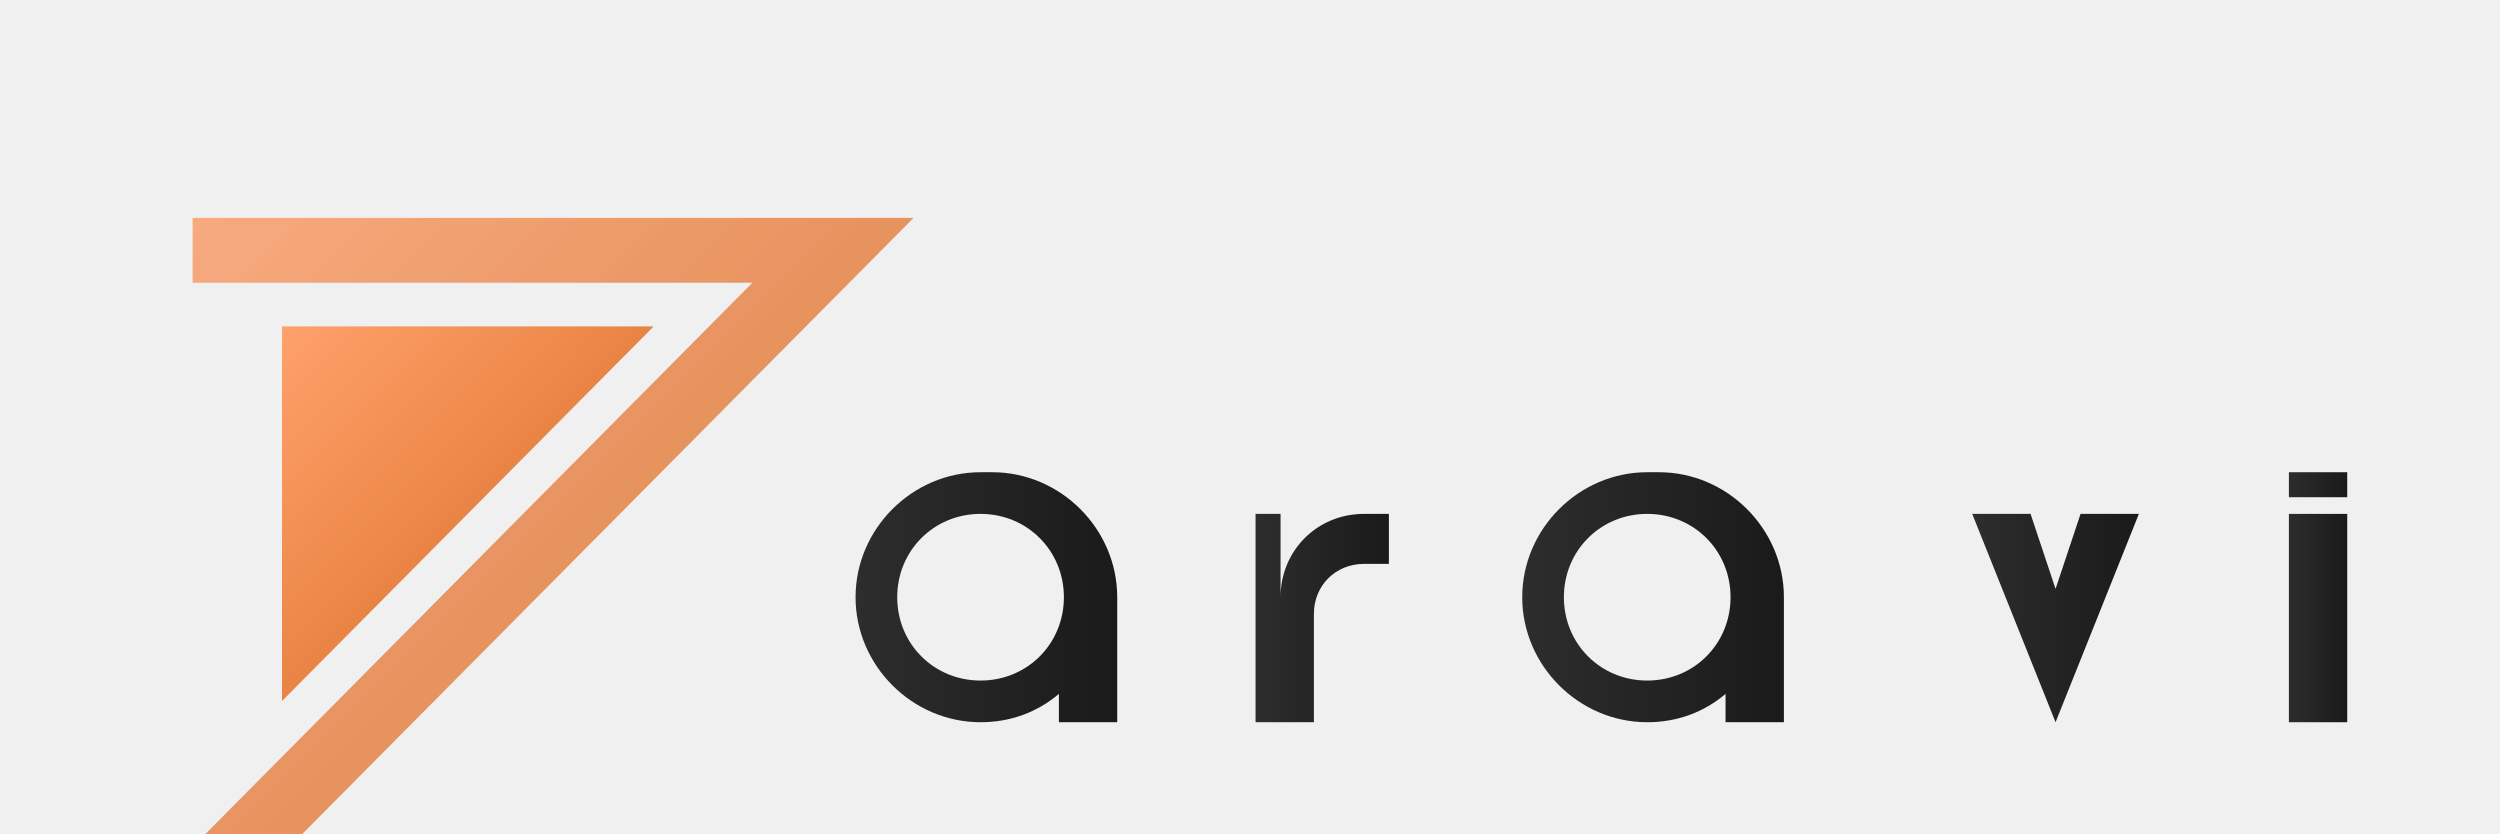
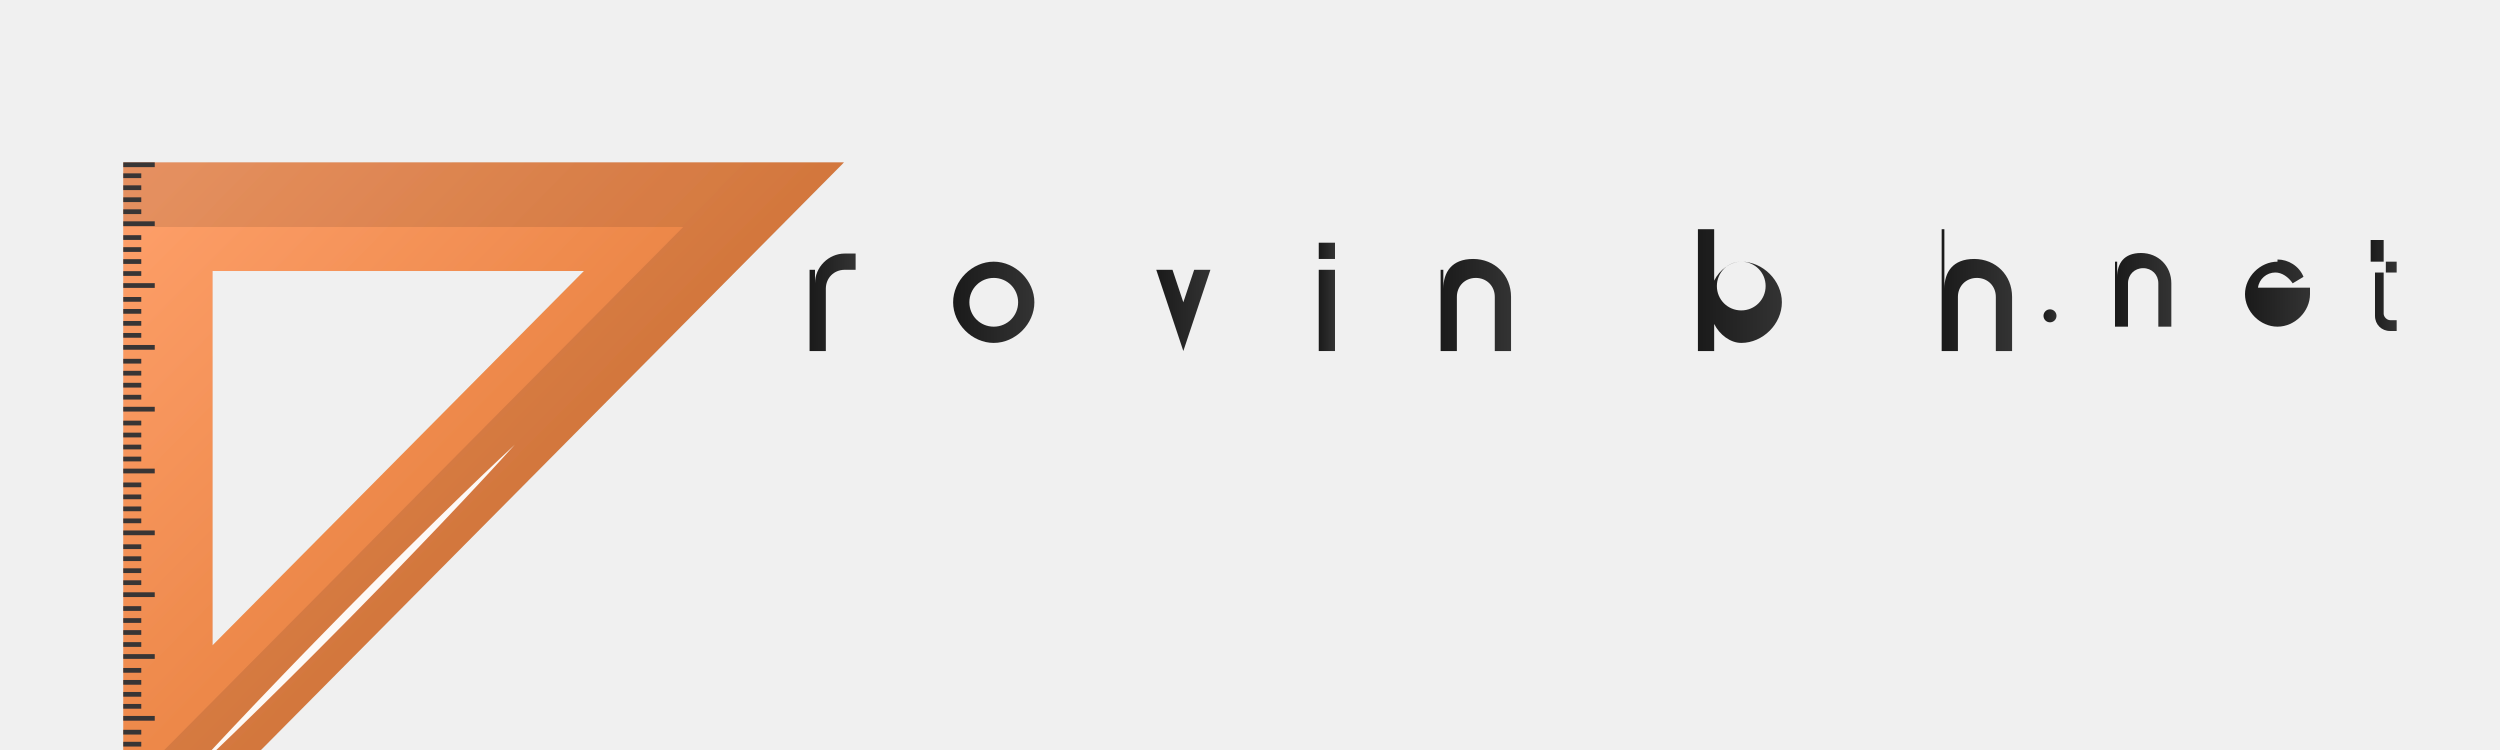
- <svg xmlns="http://www.w3.org/2000/svg" viewBox="0 0 450 150" width="450" height="150" role="img" aria-label="Aravindh.net Logo">
+ <svg xmlns="http://www.w3.org/2000/svg" viewBox="0 0 600 180" width="600" height="180" role="img" aria-label="Aravindh Logo">
  <defs>
-     <linearGradient id="brand-gradient" x1="0%" y1="0%" x2="100%" y2="100%">
+     <linearGradient id="metal-gradient" x1="0%" y1="0%" x2="100%" y2="100%">
      <stop offset="0%" style="stop-color:#ffa16c;stop-opacity:1" />
      <stop offset="100%" style="stop-color:#d4661b;stop-opacity:1" />
    </linearGradient>
    <linearGradient id="text-gradient" x1="0%" y1="0%" x2="100%" y2="0%">
-       <stop offset="0%" style="stop-color:#2d2d2d;stop-opacity:1" />
-       <stop offset="100%" style="stop-color:#1a1a1a;stop-opacity:1" />
+       <stop offset="0%" style="stop-color:#1a1a1a;stop-opacity:1" />
+       <stop offset="100%" style="stop-color:#333;stop-opacity:1" />
    </linearGradient>
-     <filter id="subtle-glow" x="-20%" y="-20%" width="140%" height="140%">
-       <feGaussianBlur in="SourceAlpha" stdDeviation="1.5" />
-       <feOffset dx="0" dy="1" result="offsetblur" />
+     <filter id="subtle-shadow" x="-5%" y="-5%" width="110%" height="110%">
+       <feGaussianBlur in="SourceAlpha" stdDeviation="0.8" />
+       <feOffset dx="0.5" dy="0.5" result="offsetblur" />
      <feComponentTransfer>
-         <feFuncA type="linear" slope="0.3" />
+         <feFuncA type="linear" slope="0.15" />
      </feComponentTransfer>
      <feMerge>
        <feMergeNode />
        <feMergeNode in="SourceGraphic" />
      </feMerge>
    </filter>
  </defs>
-   <g id="icon" transform="translate(20, 25) scale(0.0075)" filter="url(#subtle-glow)">
-     <path d="m 4101.44,4503.8 v 8983.6 l 487.9,-491.7 13.87,-13.9 147.09,-148.5 15.78,-15.8 55.73,-56.2 14.58,-14.8 137.05,-138 16.27,-16.3 35.63,-35.8 16.02,-16.3 90.65,-91.4 15.78,-16 130.59,-131.5 15.78,-16 73.91,-74.4 16.02,-16.1 187.27,-188.9 14.59,-14.6 161.92,-163.3 16.5,-16.5 26.07,-26.4 15.55,-15.5 98.29,-99 14.59,-14.8 305.9,-308.3 16.26,-16.5 52.14,-52.4 17.7,-17.7 367.12,-370.2 14.11,-14.2 98.3,-99.2 14.59,-14.6 94.95,-95.9 14.59,-14.6 81.79,-82.3 15.79,-16 245.15,-247 16.26,-16.6 389.13,-392.2 19.37,-19.4 39.94,-40.1 483.12,-487 16.03,-16.3 290.34,-292.5 16.03,-16.2 182.49,-183.9 23.44,-23.7 225.29,-227 15.07,-15.3 132.26,-133.2 15.3,-15.6 41.38,-41.6 14.35,-14.3 145.18,-146.4 14.35,-14.6 44.72,-44.9 21.76,-21.8 220.04,-222 21.76,-22 86.82,-87.3 21.76,-22 504.65,-508.7 36.4,-36.6 260.4,-262.6 21.5,-21.5 138,-139.2 20.8,-21 146.4,-147.6 21.8,-22 741.4,-747.2 43.8,-44 507.2,-511.3 19.4,-19.6 85.4,-85.9 19.4,-19.6 127.2,-128.2 19.4,-19.6 134.4,-135.4 28.2,-28.4 385.6,-388.7 z" fill="url(#brand-gradient)" />
-     <path d="m 18506.4,2651.4 -54.8,55.2 -260.8,262.7 -37.6,38.1 -246.9,248.7 -37.6,38.1 -165.6,166.6 -37.6,38 -984.4,992.3 -84.9,85.4 -1438.7,1449.8 -42.2,42.7 -284.1,286.3 -40.3,40.9 -267.8,270.1 -41.8,41.8 -505.4,509.5 -70.5,71 -979.3,987.2 -42.2,42.7 -168.5,169.4 -42.2,42.7 -427,430.6 -42.2,42.3 -86.8,87.2 -27.8,28.3 -281.7,284 -27.9,27.9 -80.3,80.7 -29.7,30.2 -256.6,258.5 -29.2,29.7 -437.2,440.4 -45.5,46 -354.1,356.9 -31.1,31.5 -563.41,567.6 -31.09,31.6 -937.47,944.9 -77.5,77.9 -37.59,37.6 -755.08,761.1 -31.56,32.1 -475.7,479.4 -30.63,31.1 -158.72,159.6 -28.31,28.3 -184.24,186.1 -28.31,28.3 -190.74,192.6 -27.39,27.4 -712.38,718.4 -34.34,34.4 -101.18,101.6 -31.55,32 -593.58,598.2 -28.31,28.8 -190.74,192.1 -30.17,30.2 -50.59,51.1 -32.02,32 -314.19,317 -28.31,28.3 -363.38,366.6 -31.1,31.1 -143.4,144.3 -30.63,31.1 -253.4,255.3 -30.63,31.1 -175.89,177.3 -31.1,31.5 -69.14,69.6 -31.56,31.6 -265.93,267.8 -28.31,28.8 -108.13,109 -30.63,30.6 -285.42,288.2 -26.92,27 -946.75,954.1 v -2337.3 l 125.64,-126.6 27.17,-27.6 127.17,-127.9 27.56,-27.6 322.24,-325.1 25.11,-25.1 278.62,-281.1 28.39,-28.4 44.86,-45.3 26.75,-26.7 169.14,-170.4 25.11,-25.5 526.36,-530.5 27.99,-28.4 89.72,-90.1 30.45,-30.5 631.72,-637.1 24.28,-24.3 169.15,-170.7 25.1,-25.1 163.38,-165.1 25.11,-25.1 140.74,-141.6 27.17,-27.5 421.83,-425.1 27.99,-28.4 669.58,-675 33.33,-33.3 68.73,-69.2 831.32,-837.9 27.57,-27.9 499.62,-503.4 27.57,-27.9 314.01,-316.5 40.33,-40.8 387.68,-390.5 25.92,-26.4 227.59,-229.2 26.34,-26.7 71.19,-71.7 24.69,-24.6 249.81,-251.9 24.7,-25.1 76.95,-77.4 37.46,-37.4 378.62,-382 37.45,-37.8 149.38,-150.2 37.46,-37.9 868.37,-875.3 62.5,-63 448.2,-451.9 37.1,-37 237.4,-239.5 35.8,-36.3 251.9,-253.9 37.4,-37.8 1275.8,-1285.7 75.3,-75.7 872.9,-879.9 33.4,-33.8 146.9,-147.7 33.3,-33.8 219,-220.5 33.3,-33.8 231.3,-232.9 48.5,-49 663.4,-668.8 H 1958.68 V 1897.3 H 19254.5 l -748.1,754.1" fill="url(#brand-gradient)" opacity="0.8" />
+   <g id="speed-square-A" transform="translate(10, 20) scale(0.01)" filter="url(#subtle-shadow)">
+     <path d="m 4101.44,4503.8 v 8983.6 l 487.9,-491.7 13.87,-13.9 147.09,-148.5 15.78,-15.8 55.73,-56.2 14.58,-14.8 137.05,-138 16.27,-16.3 35.63,-35.8 16.02,-16.3 90.65,-91.4 15.78,-16 130.59,-131.5 15.78,-16 73.91,-74.4 16.02,-16.1 187.27,-188.9 14.59,-14.6 161.92,-163.3 16.5,-16.5 26.07,-26.4 15.55,-15.5 98.29,-99 14.59,-14.8 305.9,-308.3 16.26,-16.5 52.14,-52.4 17.7,-17.7 367.12,-370.2 14.11,-14.2 98.3,-99.2 14.59,-14.6 94.95,-95.9 14.59,-14.6 81.79,-82.3 15.79,-16 245.15,-247 16.26,-16.6 389.13,-392.2 19.37,-19.4 39.94,-40.1 483.12,-487 16.03,-16.3 290.34,-292.5 16.03,-16.2 182.49,-183.9 23.44,-23.7 225.29,-227 15.07,-15.3 132.26,-133.2 15.3,-15.6 41.38,-41.6 14.35,-14.3 145.18,-146.4 14.35,-14.6 44.72,-44.9 21.76,-21.8 220.04,-222 21.76,-22 86.82,-87.3 21.76,-22 504.65,-508.7 36.4,-36.6 260.4,-262.6 21.5,-21.5 138,-139.2 20.8,-21 146.4,-147.6 21.8,-22 741.4,-747.2 43.8,-44 507.2,-511.3 19.4,-19.6 85.4,-85.9 19.4,-19.6 127.2,-128.2 19.4,-19.6 134.4,-135.4 28.2,-28.4 385.6,-388.7 z m 14404.96,-1852.4 -54.8,55.2 -260.8,262.7 -37.6,38.1 -246.9,248.7 -37.6,38.1 -165.6,166.6 -37.6,38 -984.4,992.3 -84.9,85.4 -1438.7,1449.8 -42.2,42.7 -284.1,286.3 -40.3,40.9 -267.8,270.1 -41.8,41.8 -505.4,509.5 -70.5,71 -979.3,987.2 -42.2,42.7 -168.5,169.4 -42.2,42.7 -427,430.6 -42.2,42.3 -86.8,87.2 -27.8,28.3 -281.7,284 -27.9,27.9 -80.3,80.7 -29.7,30.2 -256.6,258.5 -29.2,29.7 -437.2,440.4 -45.5,46 -354.1,356.9 -31.1,31.5 -563.41,567.6 -31.09,31.6 -937.47,944.9 -77.5,77.9 -37.59,37.6 -755.08,761.1 -31.56,32.1 -475.7,479.4 -30.63,31.1 -158.72,159.6 -28.31,28.3 -184.24,186.1 -28.31,28.3 -190.74,192.6 -27.39,27.4 -712.38,718.4 -34.34,34.4 -101.18,101.6 -31.55,32 -593.58,598.2 -28.31,28.8 -190.74,192.1 -30.17,30.2 -50.59,51.1 -32.02,32 -314.19,317 -28.31,28.3 -363.38,366.6 -31.1,31.1 -143.4,144.3 -30.63,31.1 -253.4,255.3 -30.63,31.1 -175.89,177.3 -31.1,31.5 -69.14,69.6 -31.56,31.6 -265.93,267.8 -28.31,28.8 -108.13,109 -30.63,30.6 -285.42,288.2 -26.92,27 -946.75,954.1 V 1897.3 H 19254.5 l -748.1,754.1" fill="url(#metal-gradient)" />
+     <path d="m 18506.4,2651.4 -54.8,55.2 -260.8,262.7 -37.6,38.1 -246.9,248.7 -37.6,38.1 -165.6,166.6 -37.6,38 -984.4,992.3 -84.9,85.4 -1438.7,1449.8 -42.2,42.7 -284.1,286.3 -40.3,40.9 -267.8,270.1 -41.8,41.8 -505.4,509.5 -70.5,71 -979.3,987.2 -42.2,42.7 -168.5,169.4 -42.2,42.7 -427,430.6 -42.2,42.3 -86.8,87.2 -27.8,28.3 -281.7,284 -27.9,27.9 -80.3,80.7 -29.7,30.2 -256.6,258.5 -29.2,29.7 -437.2,440.4 -45.5,46 -354.1,356.9 -31.1,31.5 -563.41,567.6 -31.09,31.6 -937.47,944.9 -77.5,77.9 -37.59,37.6 -755.08,761.1 -31.56,32.1 -475.7,479.4 -30.63,31.1 -158.72,159.6 -28.31,28.3 -184.24,186.1 -28.31,28.3 -190.74,192.6 -27.39,27.4 -712.38,718.4 -34.34,34.4 -101.18,101.6 -31.55,32 -593.58,598.2 -28.31,28.8 -190.74,192.1 -30.17,30.2 -50.59,51.1 -32.02,32 -314.19,317 -28.31,28.3 -363.38,366.6 -31.1,31.1 -143.4,144.3 -30.63,31.1 -253.4,255.3 -30.63,31.1 -175.89,177.3 -31.1,31.5 -69.14,69.6 -31.56,31.6 -265.93,267.8 -28.31,28.8 -108.13,109 -30.63,30.6 -285.42,288.2 -26.92,27 -946.75,954.1 v -2337.3 l 125.64,-126.6 27.17,-27.6 127.17,-127.9 27.56,-27.6 322.24,-325.1 25.11,-25.1 278.62,-281.1 28.39,-28.4 44.86,-45.3 26.75,-26.7 169.14,-170.4 25.11,-25.5 526.36,-530.5 27.99,-28.4 89.72,-90.1 30.45,-30.5 631.72,-637.1 24.28,-24.3 169.15,-170.7 25.1,-25.1 163.38,-165.1 25.11,-25.1 140.74,-141.6 27.17,-27.5 421.83,-425.1 27.99,-28.4 669.58,-675 33.33,-33.3 68.73,-69.2 831.32,-837.9 27.57,-27.9 499.62,-503.4 27.57,-27.9 314.01,-316.5 40.33,-40.8 387.68,-390.5 25.92,-26.4 227.59,-229.2 26.34,-26.7 71.19,-71.7 24.69,-24.6 249.81,-251.9 24.7,-25.1 76.95,-77.4 37.46,-37.4 378.62,-382 37.45,-37.8 149.38,-150.2 37.46,-37.9 868.37,-875.3 62.5,-63 448.2,-451.9 37.1,-37 237.4,-239.5 35.8,-36.3 251.9,-253.9 37.4,-37.8 1275.8,-1285.7 75.3,-75.7 872.9,-879.9 33.4,-33.8 146.9,-147.7 33.3,-33.8 219,-220.5 33.3,-33.8 231.3,-232.9 48.5,-49 663.4,-668.8 H 1958.68 V 1897.3 H 19254.5 l -748.1,754.1" fill="#000" opacity="0.1" />
+     <path d="m 2390.38,2160.3 h -431.7 v 114 h 431.7 v -114" fill="#393536" />
+     <path d="m 2390.38,2448.1 h -431.7 v 114 h 431.7 v -114" fill="#393536" />
+     <path d="m 2390.38,2735.9 h -431.7 v 114 h 431.7 v -114" fill="#393536" />
+     <path d="m 2390.38,3023.8 h -431.7 v 113.9 h 431.7 v -113.9" fill="#393536" />
+     <path d="m 2714.1,3311.6 h -755.42 v 114 h 755.42 v -114" fill="#393536" />
+     <path d="m 2714.1,1897.3 h -755.42 v 113.9 h 755.42 v -113.9" fill="#393536" />
+     <path d="m 2390.38,3644.2 h -431.7 v 114 h 431.7 v -114" fill="#393536" />
+     <path d="m 2390.38,3932 h -431.7 v 114 h 431.7 v -114" fill="#393536" />
+     <path d="m 2390.38,4219.8 h -431.7 v 114 h 431.7 v -114" fill="#393536" />
+     <path d="m 2390.38,4507.7 h -431.7 v 114 h 431.7 v -114" fill="#393536" />
+     <path d="m 2714.1,4795.5 h -755.42 v 114 h 755.42 v -114" fill="#393536" />
+     <path d="m 2390.38,5128.1 h -431.7 v 114 h 431.7 v -114" fill="#393536" />
+     <path d="m 2390.38,5415.9 h -431.7 v 114 h 431.7 v -114" fill="#393536" />
+     <path d="m 2390.38,5703.7 h -431.7 v 114 h 431.7 v -114" fill="#393536" />
+     <path d="m 2390.38,5991.6 h -431.7 v 114 h 431.7 v -114" fill="#393536" />
+     <path d="m 2714.1,6279.4 h -755.42 v 114 h 755.42 v -114" fill="#393536" />
+     <path d="m 2390.38,6612 h -431.7 v 114 h 431.7 v -114" fill="#393536" />
+     <path d="m 2390.38,6899.8 h -431.7 v 114 h 431.7 v -114" fill="#393536" />
+     <path d="m 2390.38,7187.6 h -431.7 v 114 h 431.7 v -114" fill="#393536" />
+     <path d="m 2390.38,7475.5 h -431.7 v 114 h 431.7 v -114" fill="#393536" />
+     <path d="m 2714.1,7763.3 h -755.42 v 114 h 755.42 v -114" fill="#393536" />
+     <path d="m 2390.38,8095.9 h -431.7 v 114 h 431.7 v -114" fill="#393536" />
+     <path d="m 2390.38,8383.7 h -431.7 v 114 h 431.7 v -114" fill="#393536" />
+     <path d="m 2390.38,8671.6 h -431.7 v 113.9 h 431.7 v -113.9" fill="#393536" />
+     <path d="m 2390.38,8959.4 h -431.7 v 114 h 431.7 v -114" fill="#393536" />
+     <path d="m 2714.1,9247.2 h -755.42 v 114 h 755.42 v -114" fill="#393536" />
+     <path d="m 2390.38,9579.8 h -431.7 v 114 h 431.7 v -114" fill="#393536" />
+     <path d="m 2390.38,9867.6 h -431.7 v 114 h 431.7 v -114" fill="#393536" />
+     <path d="m 2390.38,10155.4 h -431.7 v 114 h 431.7 v -114" fill="#393536" />
+     <path d="m 2390.38,10443.3 h -431.7 v 114 h 431.7 v -114" fill="#393536" />
+     <path d="m 2714.1,10731.1 h -755.42 v 114 h 755.42 v -114" fill="#393536" />
+     <path d="m 2390.38,11063.7 h -431.7 v 114 h 431.7 v -114" fill="#393536" />
+     <path d="m 2390.38,11351.5 h -431.7 v 114 h 431.7 v -114" fill="#393536" />
+     <path d="m 2390.38,11639.4 h -431.7 v 113.9 h 431.7 v -113.9" fill="#393536" />
+     <path d="m 2390.38,11927.2 h -431.7 v 114 h 431.7 v -114" fill="#393536" />
+     <path d="m 2714.1,12215 h -755.42 v 114 h 755.42 v -114" fill="#393536" />
+     <path d="m 2390.38,12547.6 h -431.7 v 114 h 431.7 v -114" fill="#393536" />
+     <path d="m 2390.38,12835.4 h -431.7 v 114 h 431.7 v -114" fill="#393536" />
+     <path d="m 2390.38,13123.3 h -431.7 v 113.9 h 431.7 v -113.9" fill="#393536" />
+     <path d="m 2390.38,13411.1 h -431.7 v 114 h 431.7 v -114" fill="#393536" />
+     <path d="m 2714.1,13698.9 h -755.42 v 114 h 755.42 v -114" fill="#393536" />
+     <path d="m 2390.38,14031.5 h -431.7 v 114 h 431.7 v -114" fill="#393536" />
+     <path d="m 2390.38,14319.3 h -431.7 v 114 h 431.7 v -114" fill="#393536" />
+     <path d="m 2390.38,14607.2 h -431.7 v 113.9 h 431.7 v -113.9" fill="#393536" />
+     <path d="m 2390.38,14895 h -431.7 v 114 h 431.7 v -114" fill="#393536" />
+     <path d="m 2714.1,15182.8 h -755.42 v 114 h 755.42 v -114" fill="#393536" />
+     <path d="m 2390.38,15515.4 h -431.7 v 114 h 431.7 v -114" fill="#393536" />
+     <path d="m 2390.38,15803.2 h -431.7 v 114 h 431.7 v -114" fill="#393536" />
+     <path d="m 2390.38,16091.1 h -431.7 v 113.9 h 431.7 v -113.9" fill="#393536" />
+     <path d="m 2390.38,16378.9 h -431.7 v 114 h 431.7 v -114" fill="#393536" />
+     <path d="m 2714.1,16666.7 h -755.42 v 114 h 755.42 v -114" fill="#393536" />
+     <path d="m 2390.38,16999.3 h -431.7 v 114 h 431.7 v -114" fill="#393536" />
+     <path d="m 2390.38,17287.1 h -431.7 v 114 h 431.7 v -114" fill="#393536" />
+     <path d="m 2390.38,17575 h -431.7 v 113.9 h 431.7 v -113.9" fill="#393536" />
+     <path d="m 2390.38,17862.8 h -431.7 v 114 h 431.7 v -114" fill="#393536" />
+     <path d="m 2714.1,18150.6 h -755.42 v 114 h 755.42 v -114" fill="#393536" />
+     <path d="m 3365.33,16780.7 c 0,0 129.97,-121.7 357.4,-334.6 226.4,-213.9 548.79,-520.5 931.7,-892.4 191.68,-185.7 399.34,-386.9 616.95,-601.7 218.04,-214.4 448.73,-439.7 684.51,-675.6 235.95,-235.7 481.82,-477.3 727.9,-726.5 246.61,-248.6 497.13,-501.2 747.65,-753.8 248.89,-254.2 497.77,-508.4 742.77,-758.6 245.76,-249.5 483.45,-499.1 715.72,-738.5 232.36,-239.3 454.42,-473.1 665.43,-694.4 211.5,-220.8 409.71,-431.3 592.44,-625.8 366.2,-388.3 668,-715.3 878.5,-944.9 209.5,-230.6 329.2,-362.3 329.2,-362.3 0,0 -130,121.6 -357.5,334.5 -226.4,213.9 -548.9,520.4 -931.8,892.3 -191.77,185.6 -399.31,386.9 -616.96,601.7 -218.15,214.2 -448.66,439.7 -684.48,675.6 -235.89,235.8 -481.99,477.1 -727.8,726.5 -246.59,248.7 -497.09,501.3 -747.58,753.9 -248.87,254.3 -497.73,508.5 -742.71,758.8 -245.49,249.7 -483.4,499.1 -715.63,738.5 -232.38,239.3 -454.26,473.2 -665.38,694.4 -211.55,220.8 -409.64,431.4 -592.49,625.8 -366.18,388.4 -668.01,715.3 -878.57,944.8 -209.53,230.6 -329.27,362.3 -329.27,362.3" fill="#ffffff" opacity="0.95" />
  </g>
-   <g id="wordmark" transform="translate(145, 100)" fill="url(#text-gradient)">
-     <path d="M10.5 0c-4.1 0-7.5 3.4-7.5 7.5s3.4 7.5 7.5 7.5c1.8 0 3.4-.6 4.7-1.7V15h3.5V7.5C18.7 3.4 15.3 0 11.2 0h-.7zm0 2.5c2.8 0 5 2.2 5 5s-2.2 5-5 5-5-2.2-5-5 2.2-5 5-5z" transform="scale(3) translate(0, -5)" />
-     <path d="M22 2.5v12.5h3.5V8.5c0-1.7 1.3-3 3-3h1.5V2.5h-1.5c-2.8 0-5 2.2-5 5V2.5h-1.5z" transform="scale(3) translate(5, -5)" />
-     <path d="M40.5 0c-4.1 0-7.5 3.4-7.5 7.5s3.4 7.5 7.5 7.5c1.8 0 3.4-.6 4.7-1.7V15h3.5V7.5c0-4.1-3.4-7.5-7.5-7.5h-.7zm0 2.5c2.8 0 5 2.2 5 5s-2.2 5-5 5-5-2.2-5-5 2.2-5 5-5z" transform="scale(3) translate(10, -5)" />
-     <path d="M55 2.5l5 12.5 5-12.5h-3.5l-1.5 4.5-1.5-4.5H55z" transform="scale(3) translate(15, -5)" />
-     <path d="M70 2.5v12.5h3.5V2.5H70z M70 0v1.5h3.5V0H70z" transform="scale(3) translate(19, -5)" />
-     <path d="M80 2.5v12.5h3.5V8.5c0-1.7 1.3-3 3-3s3 1.3 3 3v6.5h3.5V8.5c0-3.6-2.9-6.5-6.5-6.5s-5 2.2-5 5V2.5h-1.5z" transform="scale(3) translate(22, -5)" />
-     <path d="M105.5 0c-4.1 0-7.5 3.4-7.5 7.5s3.4 7.5 7.5 7.5c1.8 0 3.4-.6 4.7-1.7V15h3.5V0h-8.2zm0 2.5c2.8 0 5 2.2 5 5s-2.2 5-5 5-5-2.2-5-5 2.2-5 5-5z" transform="scale(3) translate(28, -5)" />
-     <path d="M125 0v15h3.5V8.5c0-1.7 1.3-3 3-3s3 1.3 3 3v6.5h3.5V8.5c0-3.6-2.9-6.5-6.5-6.5s-5 2.2-5 5V0h-1.5z" transform="scale(3) translate(34, -5)" />
-     <path d="M145 12.5v2.5h2.5v-2.5h-2.5z" transform="scale(3) translate(38, -5)" />
-     <path d="M155 2.5v12.5h3.5V8.5c0-1.7 1.3-3 3-3s3 1.3 3 3v6.5h3.5V8.5c0-3.6-2.9-6.5-6.5-6.5s-5 2.2-5 5V2.5h-1.5z" transform="scale(3) translate(40, -5)" />
-     <path d="M175.5 2.5c-4.1 0-7.5 3.4-7.5 7.5s3.4 7.5 7.5 7.5 7.5-3.4 7.5-7.5v-1.5h-11.5c.3-2 2.1-3.5 4.3-3.5 1.8 0 3.3 1 4.1 2.5l2.5-1.5c-1.3-2.5-3.8-4-6.6-4zm-4 7.5c.3 2 2.1 3.5 4.3 3.5 2.2 0 4-1.5 4.3-3.5h-8.6z" transform="scale(3) translate(45, -5)" />
-     <path d="M190 2.5v2.5h-2.5V8.5c0 1.7 1.3 3 3 3h1.5v2.5h-1.5c-3.6 0-6.5-2.9-6.5-6.5V5h-2.5V2.5h2.5V0h3.5v2.5h2.5z" transform="scale(3) translate(50, -5)" />
+   <g id="wordmark" transform="translate(180, 55) scale(0.65)" fill="url(#text-gradient)">
+     <path d="M22 15V45h6V22c0-4 3-7 7-7h4v-6h-4c-6 0-11 5-11 11V15h-2z" transform="translate(0, 0)" />
+     <path d="M55 12c-8 0-15 7-15 15s7 15 15 15 15-7 15-15-7-15-15-15zm0 24c-5 0-9-4-9-9s4-9 9-9 9 4 9 9-4 9-9 9z" transform="translate(35, 0)" />
+     <path d="M85 15l10 30 10-30h-6l-4 12-4-12h-6z" transform="translate(65, 0)" />
+     <path d="M120 15V45h6V15h-6z M120 5v6h6V5h-6z" transform="translate(90, 0)" />
+     <path d="M145 15V45h6V25c0-4 3-7 7-7s7 3 7 7v20h6V25c0-8-6-14-14-14s-11 5-11 11V15h-1z" transform="translate(110, 0)" />
+     <path d="M205 0v45h6V35c2 4 6 7 10 7 8 0 15-7 15-15s-7-15-15-15c-4 0-8 3-10 7V0h-6zm16 12c5 0 9 4 9 9s-4 9-9 9-9-4-9-9 4-9 9-9z" transform="translate(145, 0)" />
+     <path d="M255 0v45h6V25c0-4 3-7 7-7s7 3 7 7v20h6V25c0-8-6-14-14-14s-11 5-11 11V0h-1z" transform="translate(185, 0)" />
+     <g transform="translate(480, 0) scale(0.8)">
+       <circle cx="0" cy="40" r="3" />
+       <path d="M20 15V45h6V25c0-4 3-7 7-7s7 3 7 7v20h6V25c0-8-6-14-14-14s-11 5-11 11V15z" transform="translate(10, 0)" />
+       <path d="M75 15c-8 0-15 7-15 15s7 15 15 15 15-7 15-15v-3H66c.5-4 4-7 8-7 3 0 6 2 8 5l5-3c-2-5-7-8-12-8zm-8 15c.5 4 4 7 8 7 4 0 7.5-3 8-7H67z" transform="translate(30, 0)" />
+       <path d="M110 15v5h-5v20c0 4 3 7 7 7h3v-5h-3c-1.5 0-3-1.5-3-3V20h6v-5h-6V5h-6v10z" transform="translate(45, 0)" />
+     </g>
  </g>
</svg>
